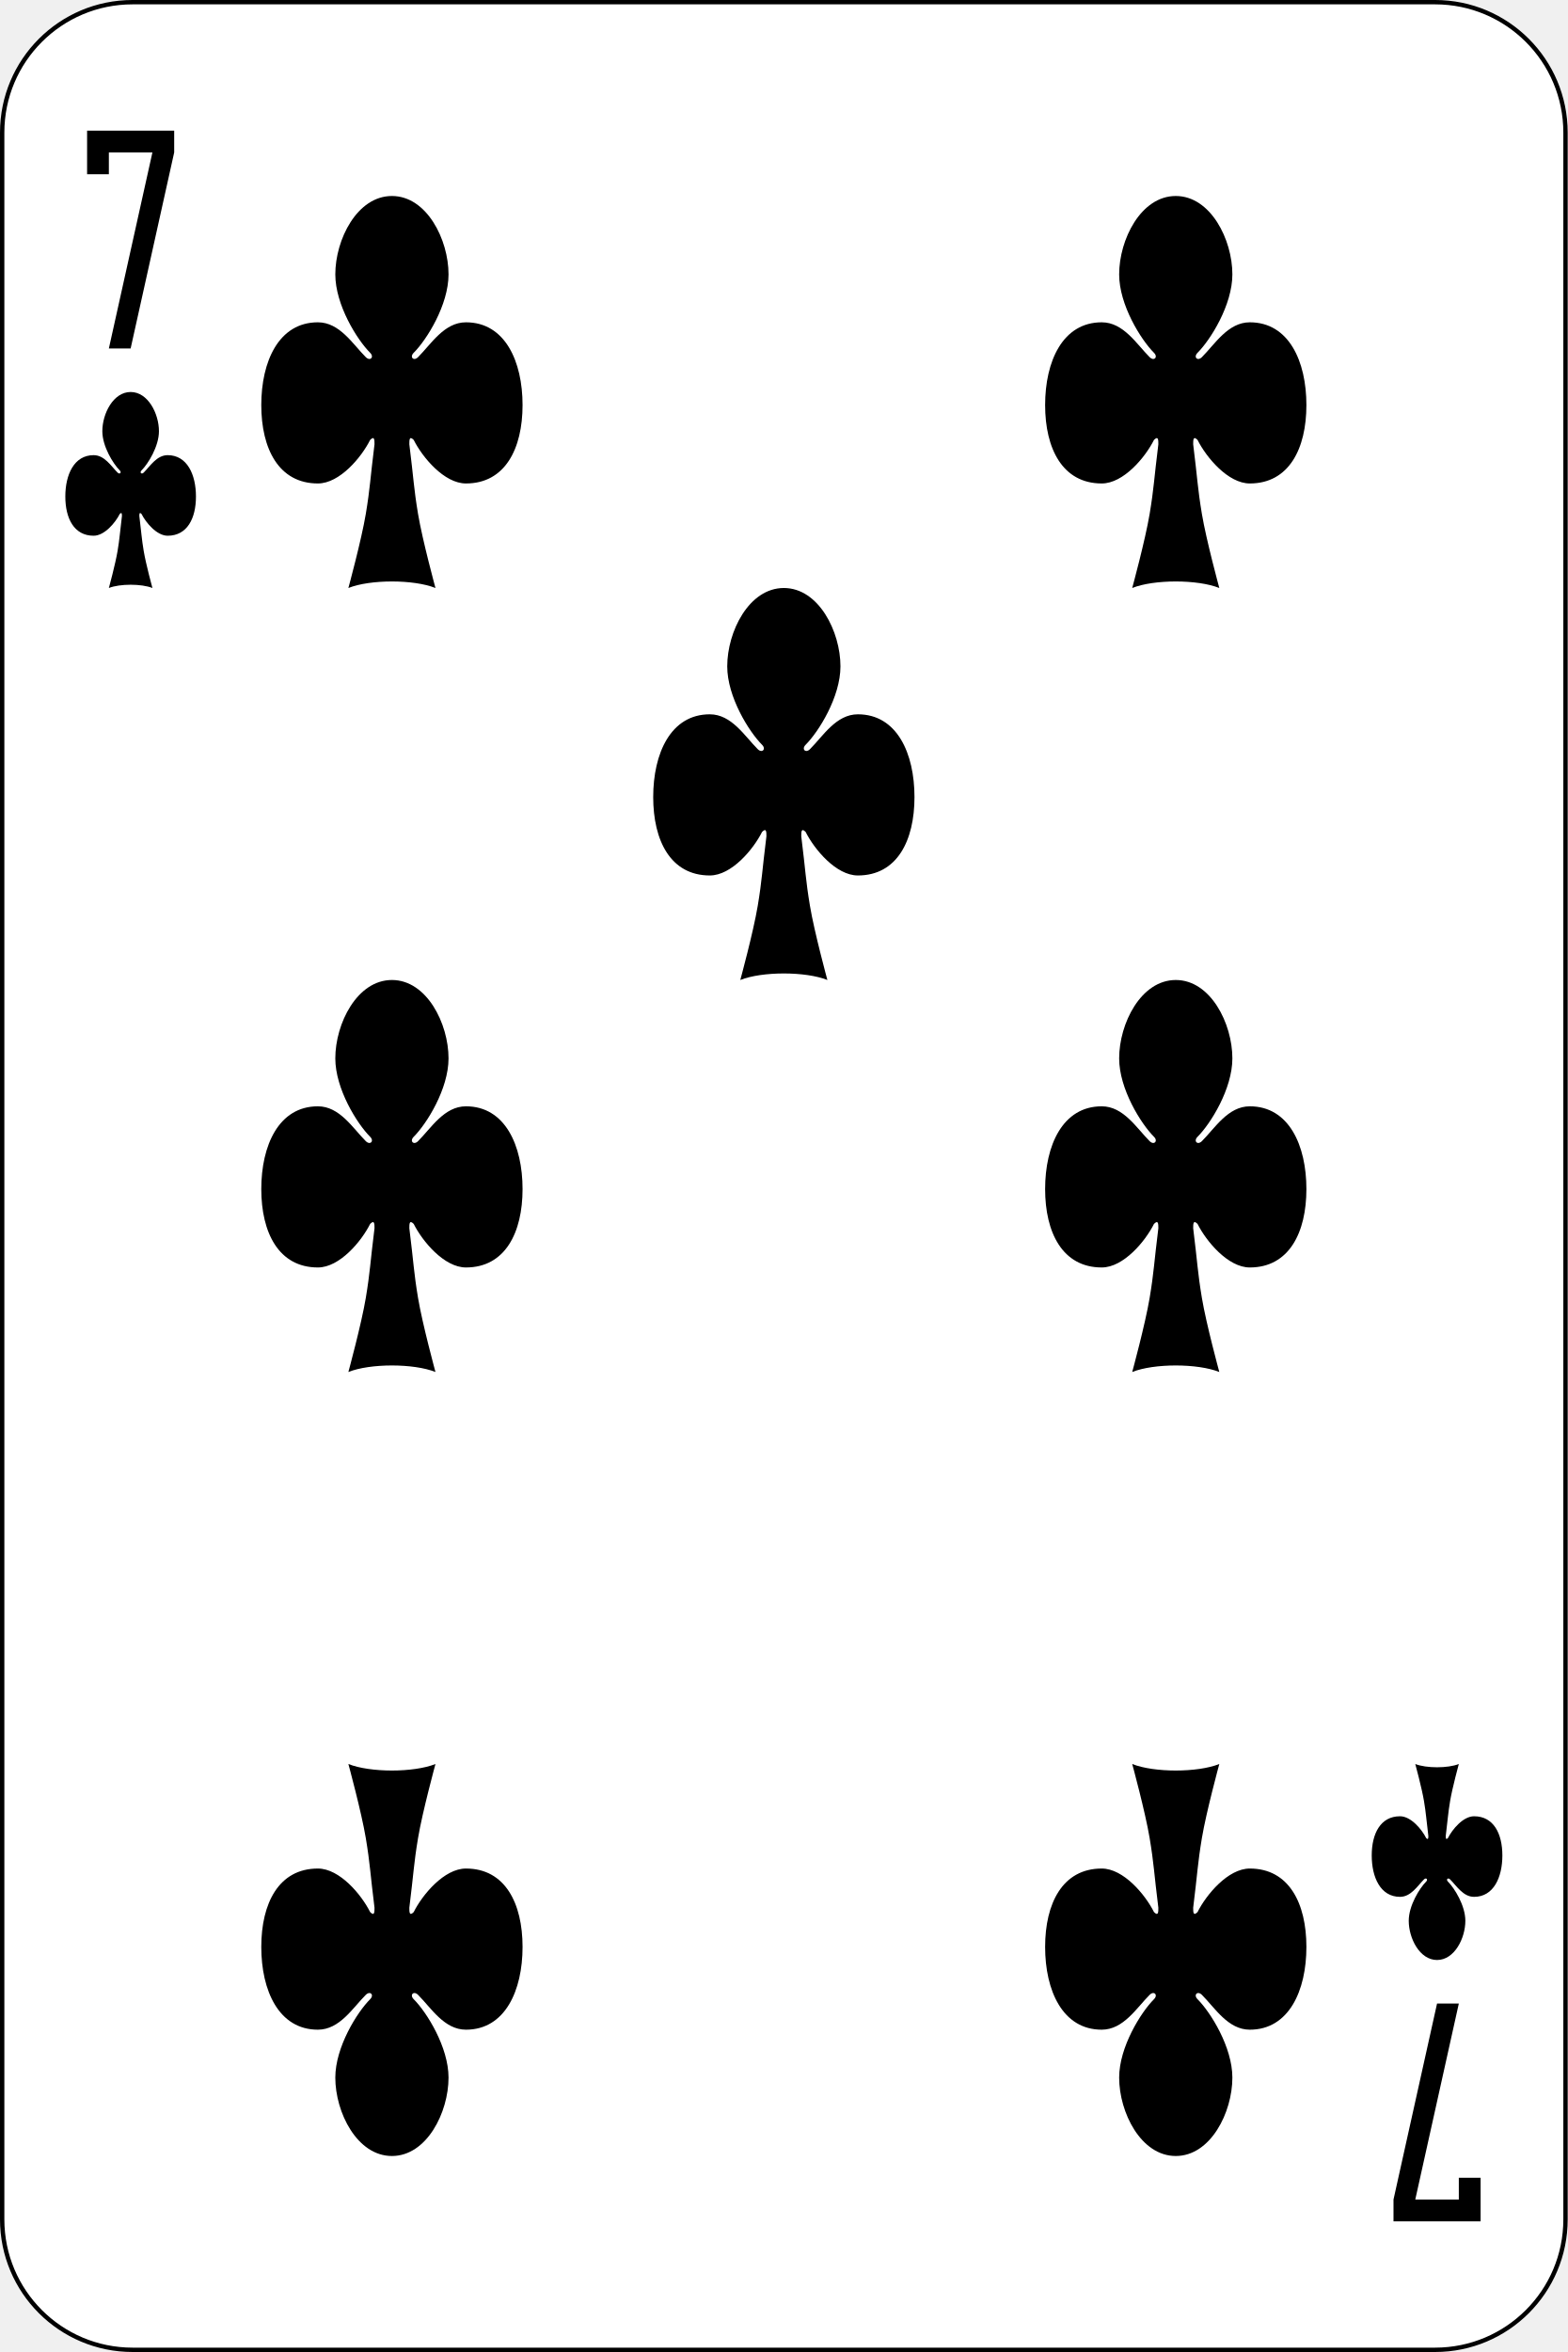
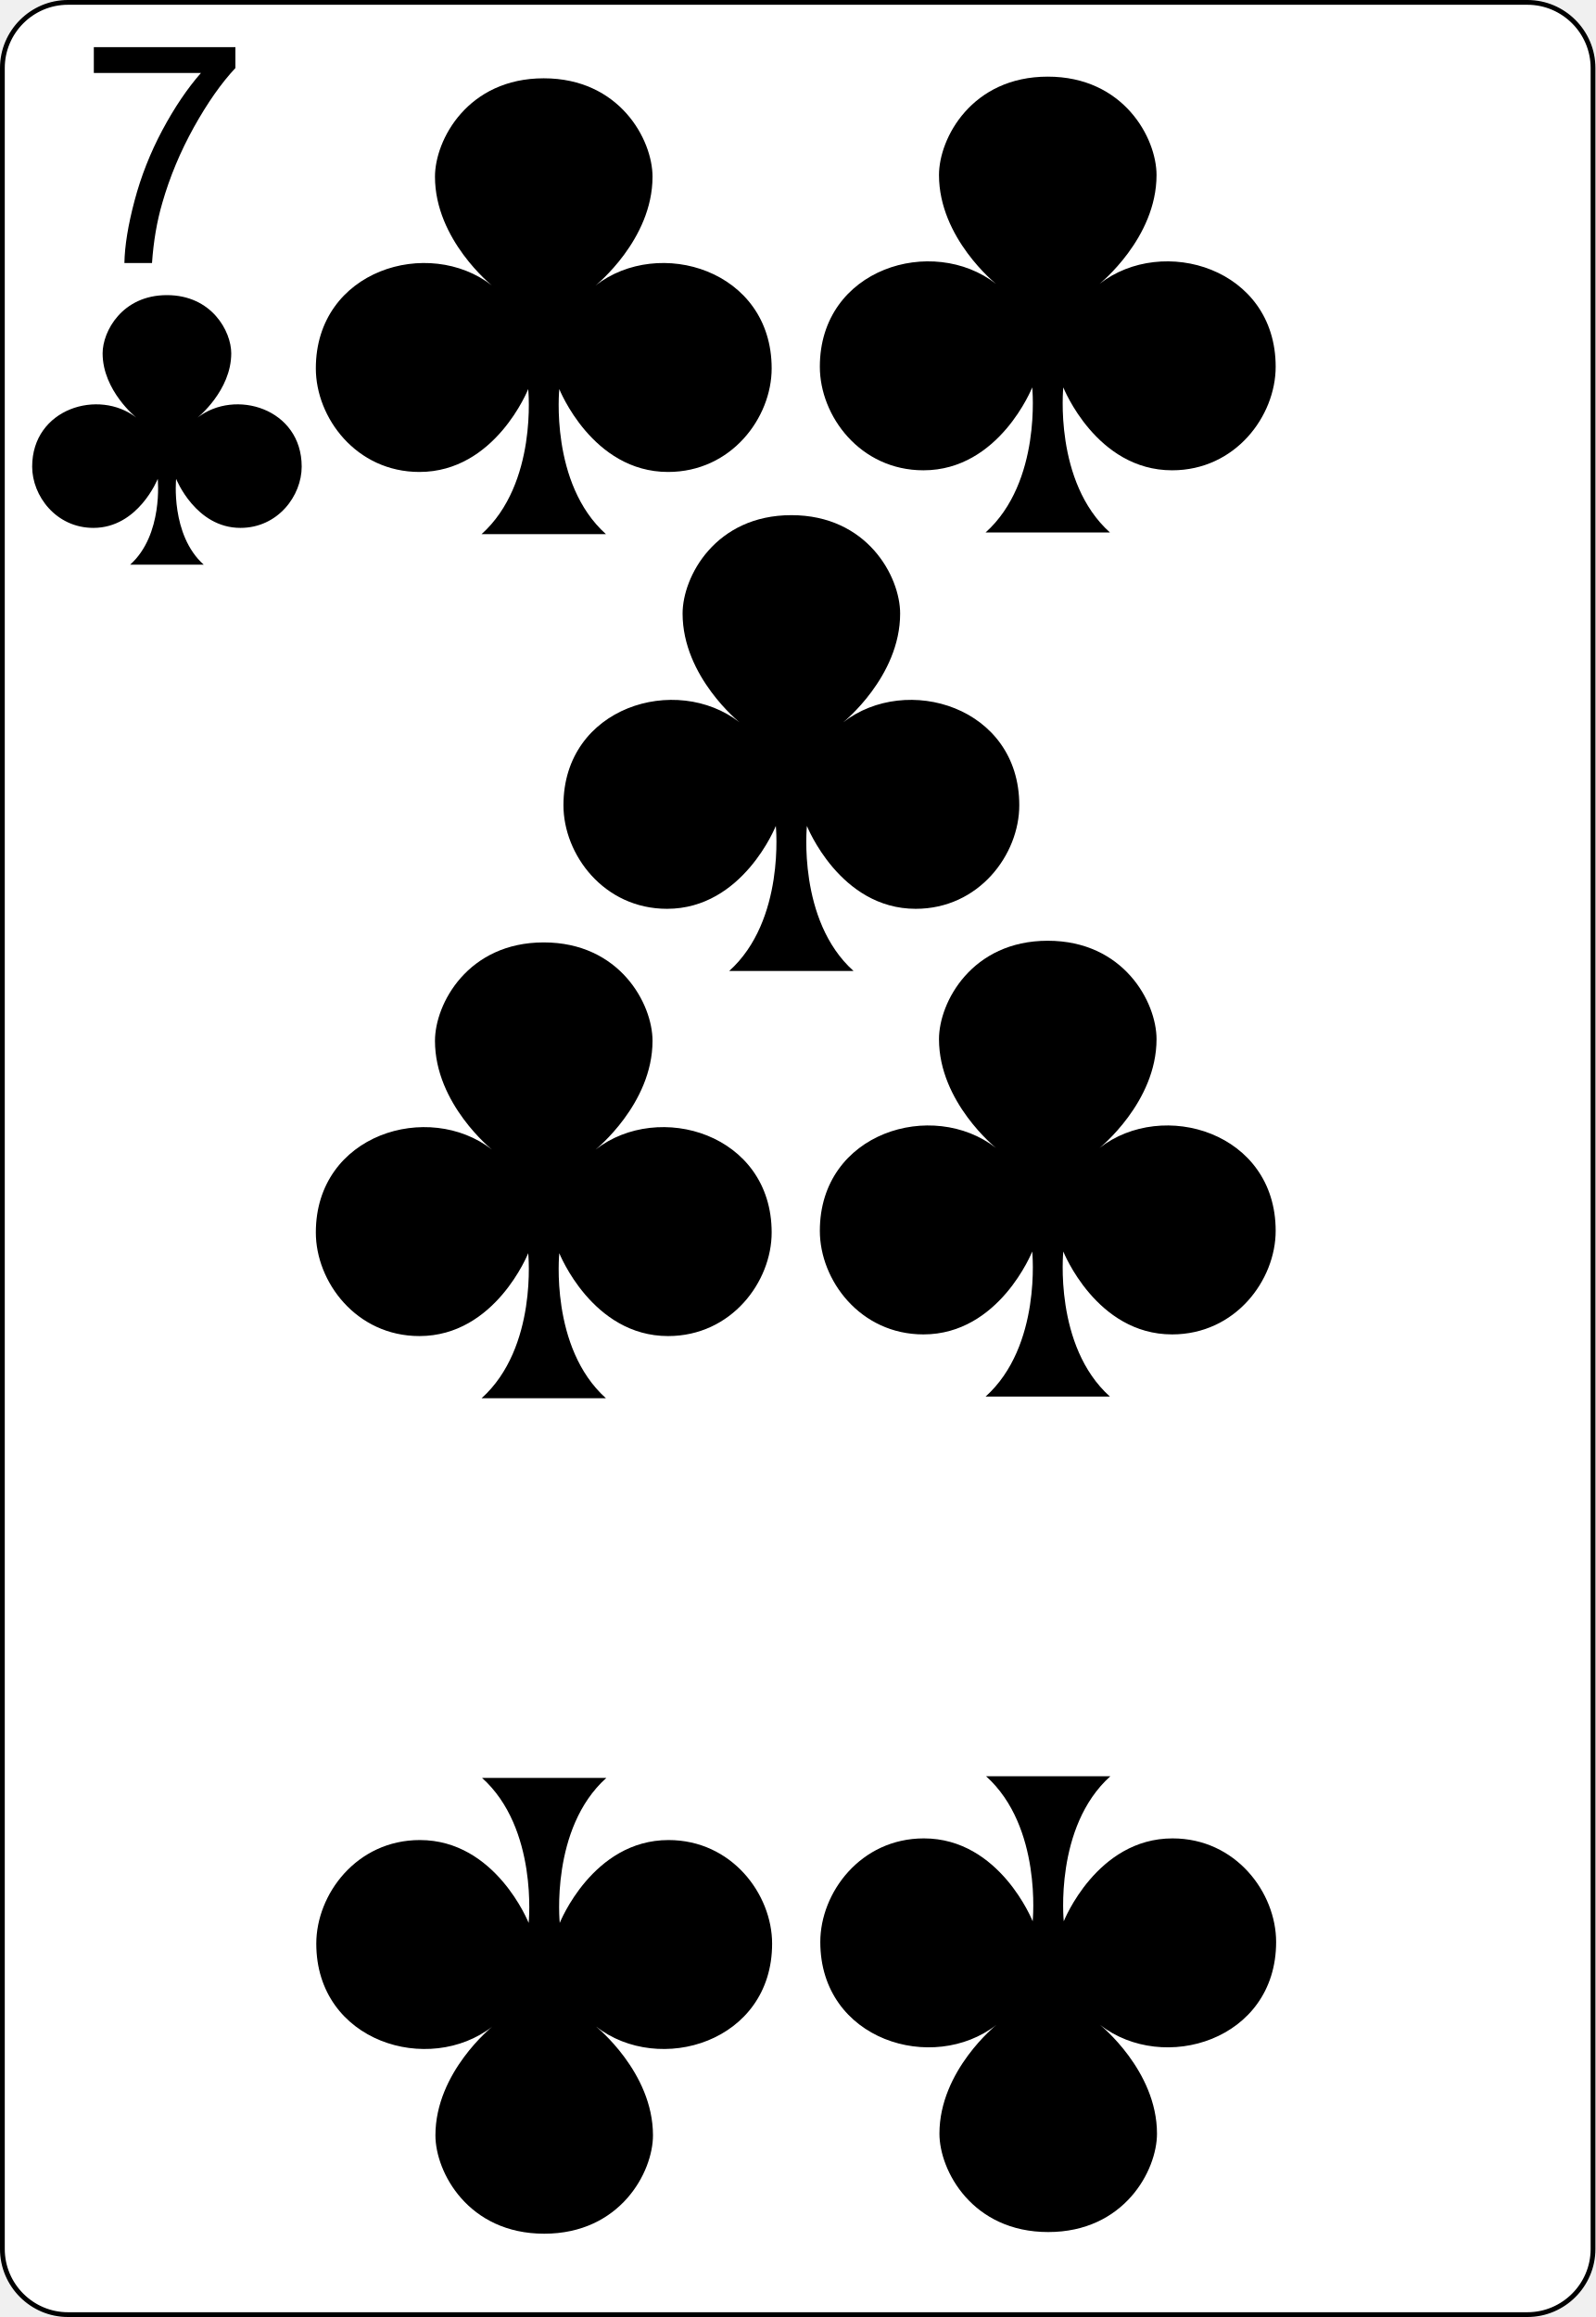
- <svg xmlns="http://www.w3.org/2000/svg" width="95.25mm" height="142.875mm" viewBox="0 0 95.25 142.875" version="1.1" id="svg8415">
-   <defs id="defs8409">
-     </defs>
-   <g id="layer1" transform="translate(73.98703,-29.77078)">
-     <g transform="matrix(0.2645833,0,0,0.2645833,-73.98703,-105.7917)" id="g3078">
-       <rect rx="29.944" ry="29.944" y="512.862" x="0.5" height="539" width="359" id="rect6472-660" style="fill:#ffffff;stroke:#000000;stroke-width:1" />
-       <path style="fill:#000000;fill-opacity:1;stroke:none" id="rect3980-2-1-93-3" d="m 20,542.362 v 5 5 h 5 v -5 h 10 l -10,45 h 5 l 10,-45 v -5 z" />
-       <path style="fill:#000000;fill-opacity:1;stroke:none" id="rect3980-2-1-93-0-8" d="m 340,1022.362 v -5 -5 h -5 v 5 h -10 l 10,-45 h -5 l -10,45 v 5 z" />
-       <path style="fill:#000000;fill-opacity:1;stroke:none" d="m 32.5,630.362 c 1,2 3.5,5 6,5 4.5,0 6.5,-4 6.5,-9 0,-5 -2,-9.5 -6.5,-9.5 -2.5,0 -4,2.5 -5.5,4 -0.5,0.5 -1,0 -0.5,-0.5 1.5,-1.5 4,-5.5 4,-9 0,-4 -2.5,-9 -6.5,-9 -4,0 -6.5,5 -6.5,9 0,3.5 2.5,7.5 4,9 0.5,0.5 0,1 -0.5,0.5 -1.5,-1.5 -3,-4 -5.5,-4 -4.5,0 -6.5,4.5 -6.5,9.5 0,5 2,9 6.5,9 2.5,0 5,-3 6,-5 0.5,-0.5 0.5,0 0.5,0.5 -0.5,4 -0.5,5 -1,8 -0.5,3 -2,8.5 -2,8.5 2.5,-1 7.5,-1 10,0 0,0 -1.5,-5.5 -2,-8.5 -0.5,-3 -0.5,-4 -1,-8 0,-0.5 0,-1 0.5,-0.5 z" id="path3037-1-0" />
-       <path style="fill:#000000;fill-opacity:1;stroke:none" d="m 332.5,934.362 c 1,-2 3.5,-5 6,-5 4.5,0 6.5,4 6.5,9 0,5 -2,9.5 -6.5,9.5 -2.5,0 -4,-2.5 -5.5,-4 -0.5,-0.5 -1,0 -0.5,0.5 1.5,1.5 4,5.5 4,9 0,4 -2.5,9 -6.5,9 -4,0 -6.5,-5 -6.5,-9 0,-3.5 2.5,-7.5 4,-9 0.5,-0.5 0,-1 -0.5,-0.5 -1.5,1.5 -3,4 -5.5,4 -4.5,0 -6.5,-4.5 -6.5,-9.5 0,-5 2,-9 6.5,-9 2.5,0 5,3 6,5 0.5,0.5 0.5,0 0.5,-0.5 -0.5,-4 -0.5,-5 -1,-8 -0.5,-3 -2,-8.5 -2,-8.5 2.5,1 7.5,1 10,0 0,0 -1.5,5.5 -2,8.5 -0.5,3 -0.5,4 -1,8 0,0.5 0,1 0.5,0.5 z" id="path3037-1-1-1" />
-       <path style="fill:#000000;fill-opacity:1;stroke:none" d="m 95,613.362 c 2,4 7,10 12,10 9,0 13,-8 13,-18 0,-10 -4,-19 -13,-19 -5,0 -8,5 -11,8 -1,1 -2,0 -1,-1 3,-3 8,-11 8,-18 0,-8 -5,-18 -13,-18 -8,0 -13,10 -13,18 0,7 5,15 8,18 1,1 0,2 -1,1 -3,-3 -6,-8 -11,-8 -9,0 -13,9 -13,19 0,10 4,18 13,18 5,0 10,-6 12,-10 1,-1 1,0 1,1 -1,8 -1,10 -2,16 -1,6 -4,17 -4,17 5,-2 15,-2 20,0 0,0 -3,-11 -4,-17 -1,-6 -1,-8 -2,-16 0,-1 0,-2 1,-1 z" id="path3037-25" />
-       <path style="fill:#000000;fill-opacity:1;stroke:none" d="m 275,613.362 c 2,4 7,10 12,10 9,0 13,-8 13,-18 0,-10 -4,-19 -13,-19 -5,0 -8,5 -11,8 -1,1 -2,0 -1,-1 3,-3 8,-11 8,-18 0,-8 -5,-18 -13,-18 -8,0 -13,10 -13,18 0,7 5,15 8,18 1,1 0,2 -1,1 -3,-3 -6,-8 -11,-8 -9,0 -13,9 -13,19 0,10 4,18 13,18 5,0 10,-6 12,-10 1,-1 1,0 1,1 -1,8 -1,10 -2,16 -1,6 -4,17 -4,17 5,-2 15,-2 20,0 0,0 -3,-11 -4,-17 -1,-6 -1,-8 -2,-16 0,-1 0,-2 1,-1 z" id="path3037-7-094" />
-       <path style="fill:#000000;fill-opacity:1;stroke:none" d="m 185,703.362 c 2,4 7,10 12,10 9,0 13,-8 13,-18 0,-10 -4,-19 -13,-19 -5,0 -8,5 -11,8 -1,1 -2,0 -1,-1 3,-3 8,-11 8,-18 0,-8 -5,-18 -13,-18 -8,0 -13,10 -13,18 0,7 5,15 8,18 1,1 0,2 -1,1 -3,-3 -6,-8 -11,-8 -9,0 -13,9 -13,19 0,10 4,18 13,18 5,0 10,-6 12,-10 1,-1 1,0 1,1 -1,8 -1,10 -2,16 -1,6 -4,17 -4,17 5,-2 15,-2 20,0 0,0 -3,-11 -4,-17 -1,-6 -1,-8 -2,-16 0,-1 0,-2 1,-1 z" id="path3037-4-7" />
-       <path style="fill:#000000;fill-opacity:1;stroke:none" d="m 95,793.362 c 2,4 7,10 12,10 9,0 13,-8 13,-18 0,-10 -4,-19 -13,-19 -5,0 -8,5 -11,8 -1,1 -2,0 -1,-1 3,-3 8,-11 8,-18 0,-8 -5,-18 -13,-18 -8,0 -13,10 -13,18 0,7 5,15 8,18 1,1 0,2 -1,1 -3,-3 -6,-8 -11,-8 -9,0 -13,9 -13,19 0,10 4,18 13,18 5,0 10,-6 12,-10 1,-1 1,0 1,1 -1,8 -1,10 -2,16 -1,6 -4,17 -4,17 5,-2 15,-2 20,0 0,0 -3,-11 -4,-17 -1,-6 -1,-8 -2,-16 0,-1 0,-2 1,-1 z" id="path3037-0-8" />
-       <path style="fill:#000000;fill-opacity:1;stroke:none" d="m 275,793.362 c 2,4 7,10 12,10 9,0 13,-8 13,-18 0,-10 -4,-19 -13,-19 -5,0 -8,5 -11,8 -1,1 -2,0 -1,-1 3,-3 8,-11 8,-18 0,-8 -5,-18 -13,-18 -8,0 -13,10 -13,18 0,7 5,15 8,18 1,1 0,2 -1,1 -3,-3 -6,-8 -11,-8 -9,0 -13,9 -13,19 0,10 4,18 13,18 5,0 10,-6 12,-10 1,-1 1,0 1,1 -1,8 -1,10 -2,16 -1,6 -4,17 -4,17 5,-2 15,-2 20,0 0,0 -3,-11 -4,-17 -1,-6 -1,-8 -2,-16 0,-1 0,-2 1,-1 z" id="path3037-9-3" />
-       <path style="fill:#000000;fill-opacity:1;stroke:none" d="m 95,951.362 c 2,-4 7,-10 12,-10 9,0 13,8 13,18 0,10 -4,19 -13,19 -5,0 -8,-5 -11,-8 -1,-1 -2,0 -1,1 3,3 8,11 8,18 0,8 -5,18 -13,18 -8,0 -13,-10 -13,-18 0,-7 5,-15 8,-18 1,-1 0,-2 -1,-1 -3,3 -6,8 -11,8 -9,0 -13,-9 -13,-19 0,-10 4,-18 13,-18 5,0 10,6 12,10 1,1 1,0 1,-1 -1,-8 -1,-10 -2,-16 -1,-6 -4,-17 -4,-17 5,2 15,2 20,0 0,0 -3,11 -4,17 -1,6 -1,8 -2,16 0,1 0,2 1,1 z" id="path3037-48" />
-       <path style="fill:#000000;fill-opacity:1;stroke:none" d="m 275,951.362 c 2,-4 7,-10 12,-10 9,0 13,8 13,18 0,10 -4,19 -13,19 -5,0 -8,-5 -11,-8 -1,-1 -2,0 -1,1 3,3 8,11 8,18 0,8 -5,18 -13,18 -8,0 -13,-10 -13,-18 0,-7 5,-15 8,-18 1,-1 0,-2 -1,-1 -3,3 -6,8 -11,8 -9,0 -13,-9 -13,-19 0,-10 4,-18 13,-18 5,0 10,6 12,10 1,1 1,0 1,-1 -1,-8 -1,-10 -2,-16 -1,-6 -4,-17 -4,-17 5,2 15,2 20,0 0,0 -3,11 -4,17 -1,6 -1,8 -2,16 0,1 0,2 1,1 z" id="path3037-8" />
+ <svg xmlns="http://www.w3.org/2000/svg" xmlns:xlink="http://www.w3.org/1999/xlink" width="167.087pt" height="242.667pt" viewBox="0 0 167.087 242.667" xml:space="preserve" id="svg2" version="1.1">
+   <defs id="defs41">
+     <radialGradient xlink:href="#linearGradient2984" id="radialGradient3760" cx="48.231" cy="18.138" fx="48.231" fy="18.138" r="9.5" gradientUnits="userSpaceOnUse" gradientTransform="matrix(-1.560526,0.01828294,-0.02684055,-2.290953,123.9838,58.80911)" />
+     <linearGradient id="linearGradient2984">
+       <stop style="stop-color:#000000;stop-opacity:1;" offset="0" id="stop2986" />
+       <stop style="stop-color:#000000;stop-opacity:0.656;" offset="1" id="stop2988" />
+     </linearGradient>
+     <radialGradient xlink:href="#linearGradient3784" id="radialGradient3792" cx="171.487" cy="511.223" fx="171.487" fy="511.223" r="81.903" gradientTransform="matrix(1.152989,-0.6739155,0.3948202,0.6754904,-233.6326,270.4008)" gradientUnits="userSpaceOnUse" />
+     <linearGradient id="linearGradient3784">
+       <stop style="stop-color:#ffffff;stop-opacity:0.534;" offset="0" id="stop3786" />
+       <stop style="stop-color:#000000;stop-opacity:0;" offset="1" id="stop3788" />
+     </linearGradient>
+     <radialGradient r="81.903" fy="511.223" fx="171.487" cy="511.223" cx="171.487" gradientTransform="matrix(1.152989,-0.6739155,0.3948202,0.6754904,-233.6326,270.4008)" gradientUnits="userSpaceOnUse" id="radialGradient3855" xlink:href="#linearGradient3784-4" />
+     <linearGradient id="linearGradient3784-4">
+       <stop style="stop-color:#ffffff;stop-opacity:0.519;" offset="0" id="stop3786-8" />
+       <stop style="stop-color:#000000;stop-opacity:0;" offset="1" id="stop3788-6" />
+     </linearGradient>
+     <radialGradient r="81.903" fy="461.841" fx="181.694" cy="461.841" cx="181.694" gradientTransform="matrix(1.152989,-0.6739155,0.3948202,0.6754904,-233.6326,270.4008)" gradientUnits="userSpaceOnUse" id="radialGradient3916" xlink:href="#linearGradient3784-3" />
+     <linearGradient id="linearGradient3784-3">
+       <stop style="stop-color:#ffffff;stop-opacity:0.702;" offset="0" id="stop3786-86" />
+       <stop style="stop-color:#000000;stop-opacity:0;" offset="1" id="stop3788-2" />
+     </linearGradient>
+   </defs>
+   <g id="Layer_x0020_1" style="fill-rule:nonzero;clip-rule:nonzero;stroke:#000000;stroke-miterlimit:4;">
+     <path style="fill:#FFFFFF;stroke-width:0.5;" d="M166.837,235.548c0,3.777-3.087,6.869-6.871,6.869H7.111c-3.775,0-6.861-3.092-6.861-6.869V7.12C0.25,3.343,3.336,0.25,7.111,0.25h152.855    c3.784,0,6.871,3.093,6.871,6.87v228.428z" id="path5" />
+     <g style="stroke:none;" id="g7">
+       <g id="g9">
+ 				
+ 			</g>
+     </g>
+     <g id="g15">
+ 			
+ 		</g>
+     <g id="g19">
+ 			
+ 		</g>
+     <g style="stroke:none;" id="g23">
+       <g id="g25">
+ 				
+ 			</g>
+     </g>
+     <g style="stroke:none;" id="g31">
+       <g id="g33">
+ 				
+ 			</g>
    </g>
  </g>
+   <g aria-label="7" id="text3788" style="line-height:0%;font-family:'Bitstream Vera Sans';letter-spacing:0px;word-spacing:0px">
+     <path d="M 9.826,7.642 V 4.939 H 24.654 v 2.188 q -2.188,2.328 -4.344,6.188 -2.141,3.859 -3.312,7.938 -0.844,2.875 -1.078,6.297 h -2.891 q 0.047,-2.703 1.062,-6.531 1.016,-3.828 2.906,-7.375 1.906,-3.562 4.047,-6 z" style="font-size:32px;line-height:1.25;font-family:Arial;-inkscape-font-specification:Arial" id="path5287" />
+   </g>
+   <g transform="matrix(1.485651,0,0,1.485651,-54.02466,10.01807)" id="layer1-1-4">
+     <path id="cl-9" d="m 50.291,22.698 c 0,0 2.375,-1.9 2.375,-4.534 0,-1.542 -1.369,-4.102 -4.534,-4.102 -3.165,0 -4.534,2.561 -4.534,4.102 0,2.634 2.375,4.534 2.375,4.534 -2.638,-2.055 -7.341,-0.652 -7.341,3.455 0,2.056 1.68,4.318 4.318,4.318 3.165,0 4.534,-3.455 4.534,-3.455 0,0 0.402,3.938 -1.943,6.046 h 5.182 c -2.345,-2.107 -1.943,-6.046 -1.943,-6.046 0,0 1.369,3.455 4.534,3.455 2.639,0 4.318,-2.263 4.318,-4.318 0,-4.107 -4.703,-5.51 -7.341,-3.455 z" style="fill:#000000" />
+   </g>
+   <g transform="matrix(2.512578,0,0,2.512578,-63.98839,-27.13112)" id="layer1-1-4-8">
+     <path id="cl-9-8" d="m 50.291,22.698 c 0,0 2.375,-1.9 2.375,-4.534 0,-1.542 -1.369,-4.102 -4.534,-4.102 -3.165,0 -4.534,2.561 -4.534,4.102 0,2.634 2.375,4.534 2.375,4.534 -2.638,-2.055 -7.341,-0.652 -7.341,3.455 0,2.056 1.68,4.318 4.318,4.318 3.165,0 4.534,-3.455 4.534,-3.455 0,0 0.402,3.938 -1.943,6.046 h 5.182 c -2.345,-2.107 -1.943,-6.046 -1.943,-6.046 0,0 1.369,3.455 4.534,3.455 2.639,0 4.318,-2.263 4.318,-4.318 0,-4.107 -4.703,-5.51 -7.341,-3.455 z" style="fill:#000000" />
+   </g>
+   <g transform="matrix(-2.512578,0,0,-2.512578,177.9295,269.2751)" id="layer1-1-4-8-0">
+     <path id="cl-9-8-6" d="m 50.291,22.698 c 0,0 2.375,-1.9 2.375,-4.534 0,-1.542 -1.369,-4.102 -4.534,-4.102 -3.165,0 -4.534,2.561 -4.534,4.102 0,2.634 2.375,4.534 2.375,4.534 -2.638,-2.055 -7.341,-0.652 -7.341,3.455 0,2.056 1.68,4.318 4.318,4.318 3.165,0 4.534,-3.455 4.534,-3.455 0,0 0.402,3.938 -1.943,6.046 h 5.182 c -2.345,-2.107 -1.943,-6.046 -1.943,-6.046 0,0 1.369,3.455 4.534,3.455 2.639,0 4.318,-2.263 4.318,-4.318 0,-4.107 -4.703,-5.51 -7.341,-3.455 z" style="fill:#000000" />
+   </g>
+   <g transform="matrix(2.512578,0,0,2.512578,-63.98839,63.36968)" id="layer1-1-4-8-2">
+     <path id="cl-9-8-0" d="m 50.291,22.698 c 0,0 2.375,-1.9 2.375,-4.534 0,-1.542 -1.369,-4.102 -4.534,-4.102 -3.165,0 -4.534,2.561 -4.534,4.102 0,2.634 2.375,4.534 2.375,4.534 -2.638,-2.055 -7.341,-0.652 -7.341,3.455 0,2.056 1.68,4.318 4.318,4.318 3.165,0 4.534,-3.455 4.534,-3.455 0,0 0.402,3.938 -1.943,6.046 h 5.182 c -2.345,-2.107 -1.943,-6.046 -1.943,-6.046 0,0 1.369,3.455 4.534,3.455 2.639,0 4.318,-2.263 4.318,-4.318 0,-4.107 -4.703,-5.51 -7.341,-3.455 z" style="fill:#000000" />
+   </g>
+   <g transform="matrix(2.512578,0,0,2.512578,-11.20333,-27.30484)" id="layer1-1-4-8-8">
+     <path id="cl-9-8-9" d="m 50.291,22.698 c 0,0 2.375,-1.9 2.375,-4.534 0,-1.542 -1.369,-4.102 -4.534,-4.102 -3.165,0 -4.534,2.561 -4.534,4.102 0,2.634 2.375,4.534 2.375,4.534 -2.638,-2.055 -7.341,-0.652 -7.341,3.455 0,2.056 1.68,4.318 4.318,4.318 3.165,0 4.534,-3.455 4.534,-3.455 0,0 0.402,3.938 -1.943,6.046 h 5.182 c -2.345,-2.107 -1.943,-6.046 -1.943,-6.046 0,0 1.369,3.455 4.534,3.455 2.639,0 4.318,-2.263 4.318,-4.318 0,-4.107 -4.703,-5.51 -7.341,-3.455 z" style="fill:#000000" />
+   </g>
+   <g transform="matrix(-2.512578,0,0,-2.512578,230.7146,269.1014)" id="layer1-1-4-8-0-2">
+     <path id="cl-9-8-6-6" d="m 50.291,22.698 c 0,0 2.375,-1.9 2.375,-4.534 0,-1.542 -1.369,-4.102 -4.534,-4.102 -3.165,0 -4.534,2.561 -4.534,4.102 0,2.634 2.375,4.534 2.375,4.534 -2.638,-2.055 -7.341,-0.652 -7.341,3.455 0,2.056 1.68,4.318 4.318,4.318 3.165,0 4.534,-3.455 4.534,-3.455 0,0 0.402,3.938 -1.943,6.046 h 5.182 c -2.345,-2.107 -1.943,-6.046 -1.943,-6.046 0,0 1.369,3.455 4.534,3.455 2.639,0 4.318,-2.263 4.318,-4.318 0,-4.107 -4.703,-5.51 -7.341,-3.455 z" style="fill:#000000" />
+   </g>
+   <g transform="matrix(2.512578,0,0,2.512578,-11.20333,63.19596)" id="layer1-1-4-8-2-6">
+     <path id="cl-9-8-0-4" d="m 50.291,22.698 c 0,0 2.375,-1.9 2.375,-4.534 0,-1.542 -1.369,-4.102 -4.534,-4.102 -3.165,0 -4.534,2.561 -4.534,4.102 0,2.634 2.375,4.534 2.375,4.534 -2.638,-2.055 -7.341,-0.652 -7.341,3.455 0,2.056 1.68,4.318 4.318,4.318 3.165,0 4.534,-3.455 4.534,-3.455 0,0 0.402,3.938 -1.943,6.046 h 5.182 c -2.345,-2.107 -1.943,-6.046 -1.943,-6.046 0,0 1.369,3.455 4.534,3.455 2.639,0 4.318,-2.263 4.318,-4.318 0,-4.107 -4.703,-5.51 -7.341,-3.455 z" style="fill:#000000" />
+   </g>
+   <g transform="matrix(2.512578,0,0,2.512578,-38.0557,18.62236)" id="layer1-1-4-8-6">
+     <path id="cl-9-8-8" d="m 50.291,22.698 c 0,0 2.375,-1.9 2.375,-4.534 0,-1.542 -1.369,-4.102 -4.534,-4.102 -3.165,0 -4.534,2.561 -4.534,4.102 0,2.634 2.375,4.534 2.375,4.534 -2.638,-2.055 -7.341,-0.652 -7.341,3.455 0,2.056 1.68,4.318 4.318,4.318 3.165,0 4.534,-3.455 4.534,-3.455 0,0 0.402,3.938 -1.943,6.046 h 5.182 c -2.345,-2.107 -1.943,-6.046 -1.943,-6.046 0,0 1.369,3.455 4.534,3.455 2.639,0 4.318,-2.263 4.318,-4.318 0,-4.107 -4.703,-5.51 -7.341,-3.455 z" style="fill:#000000" />
+   </g>
</svg>
